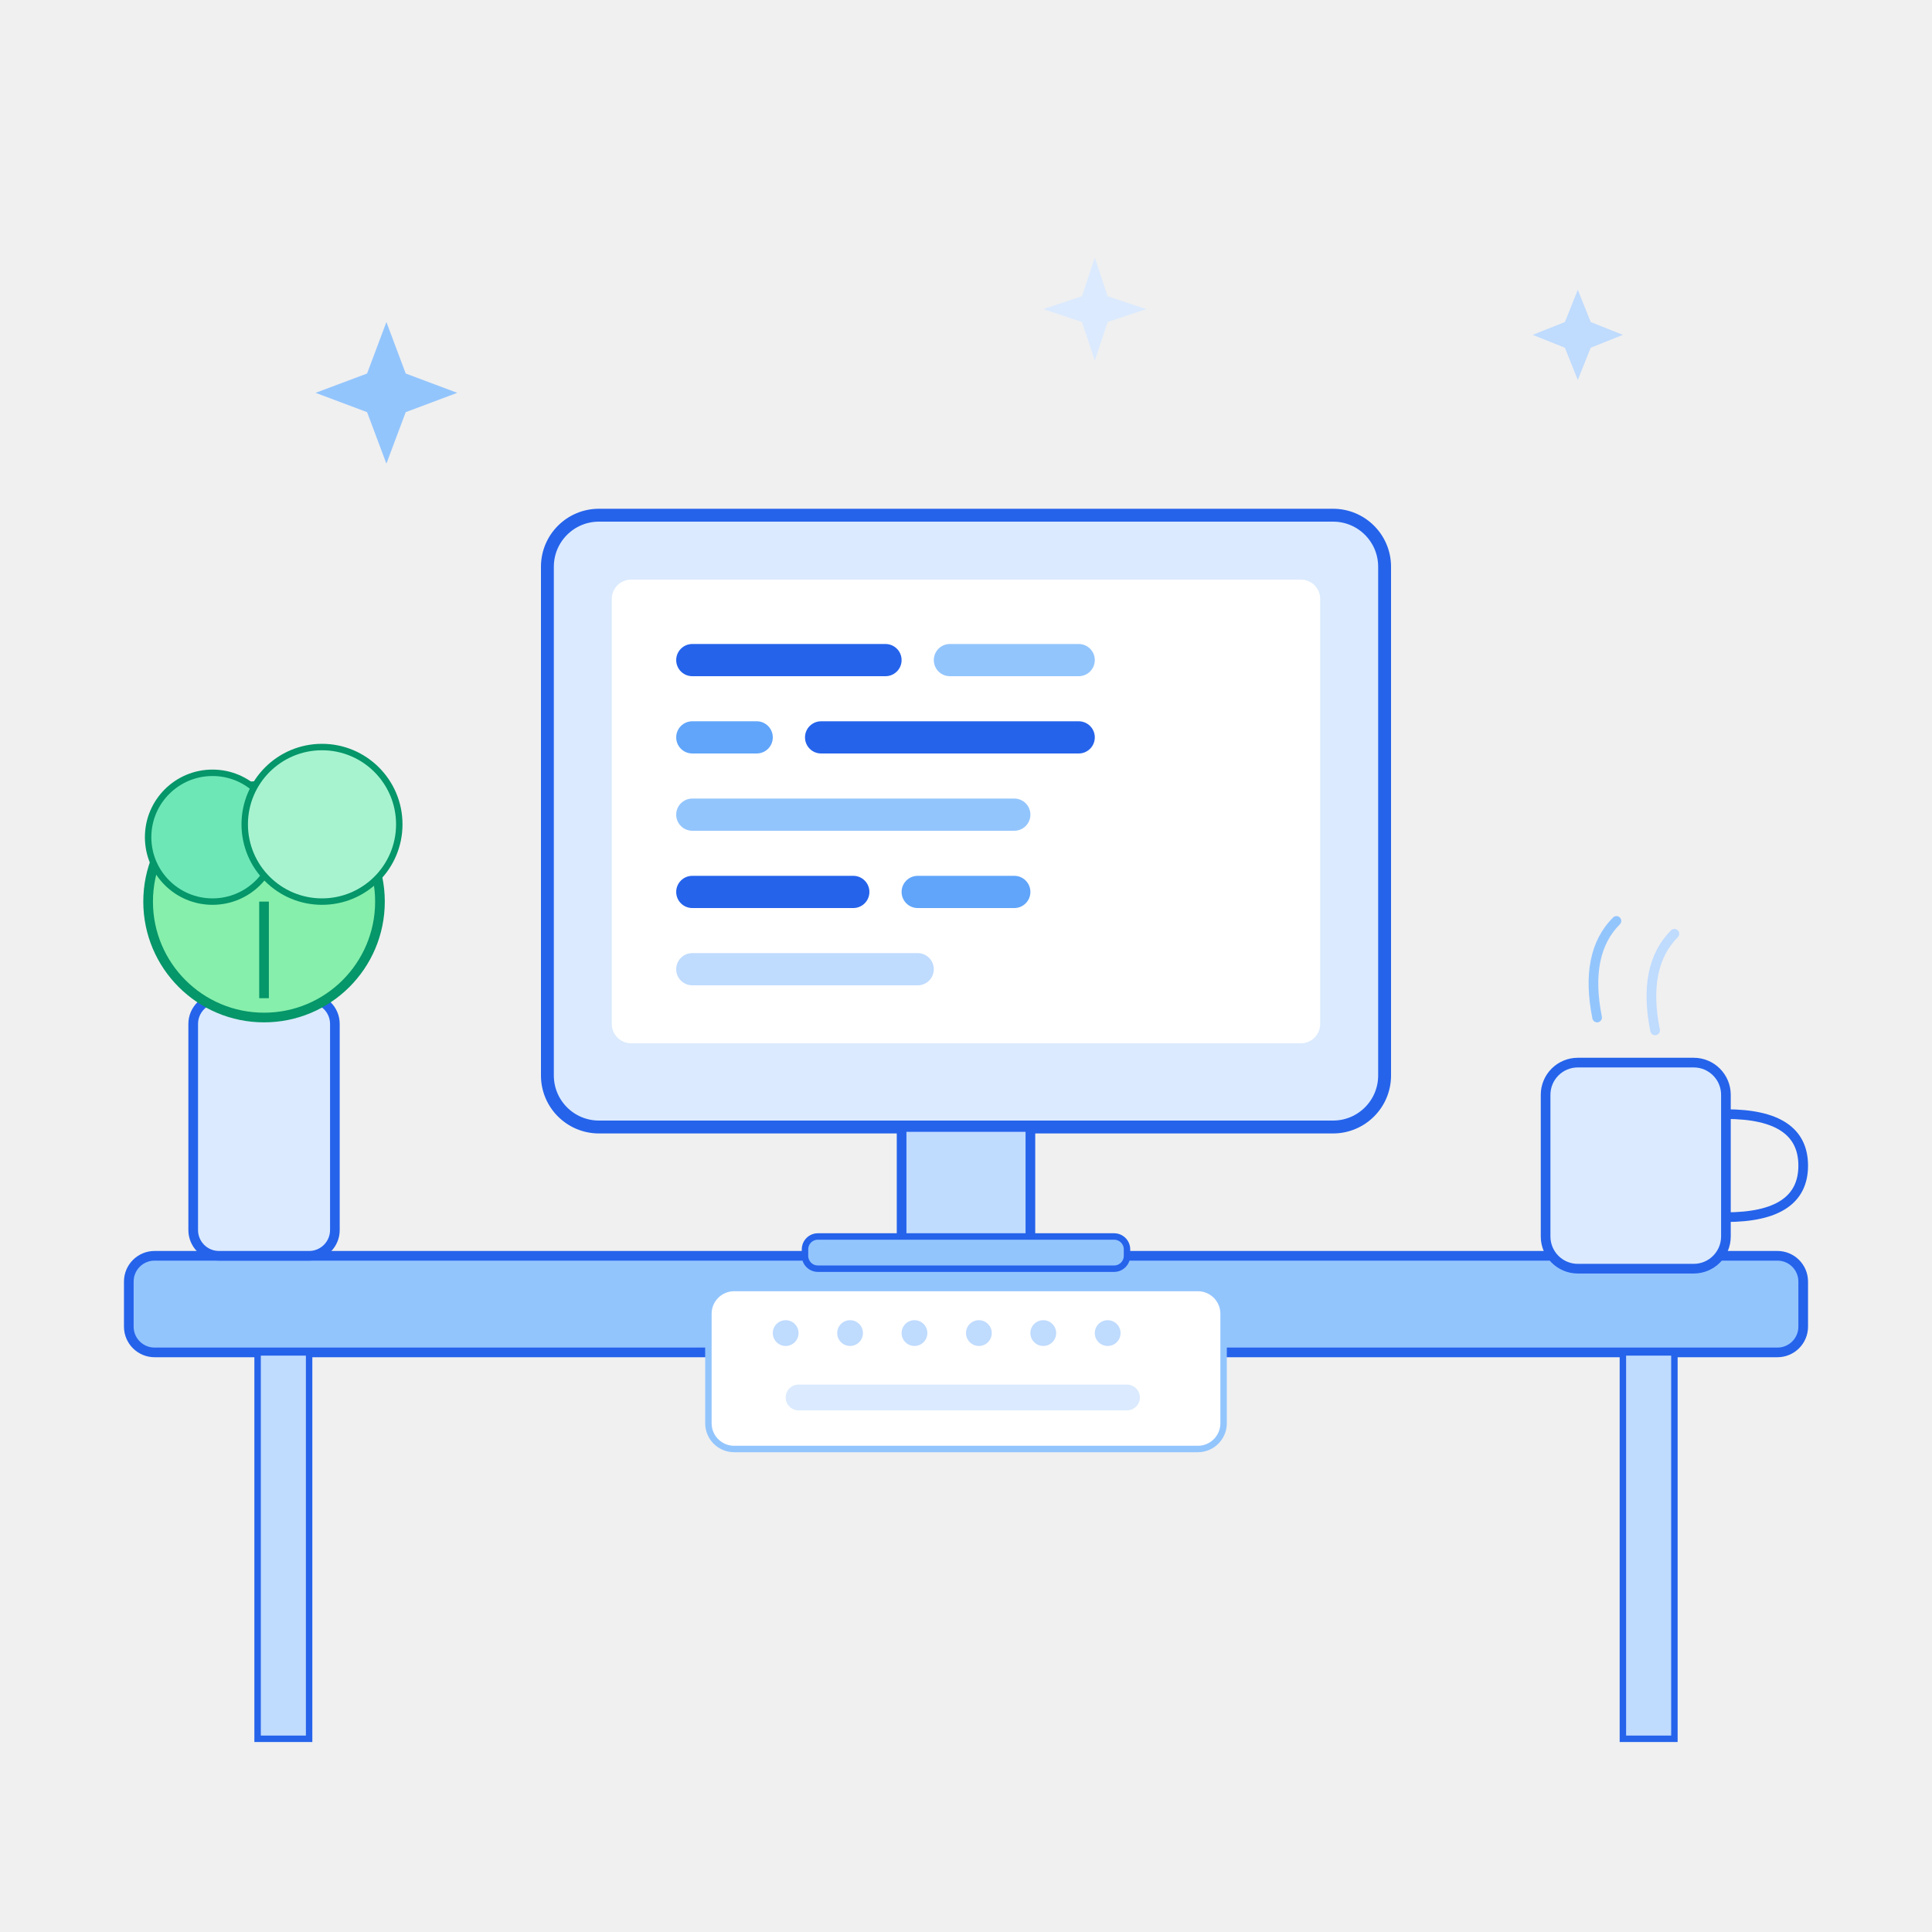
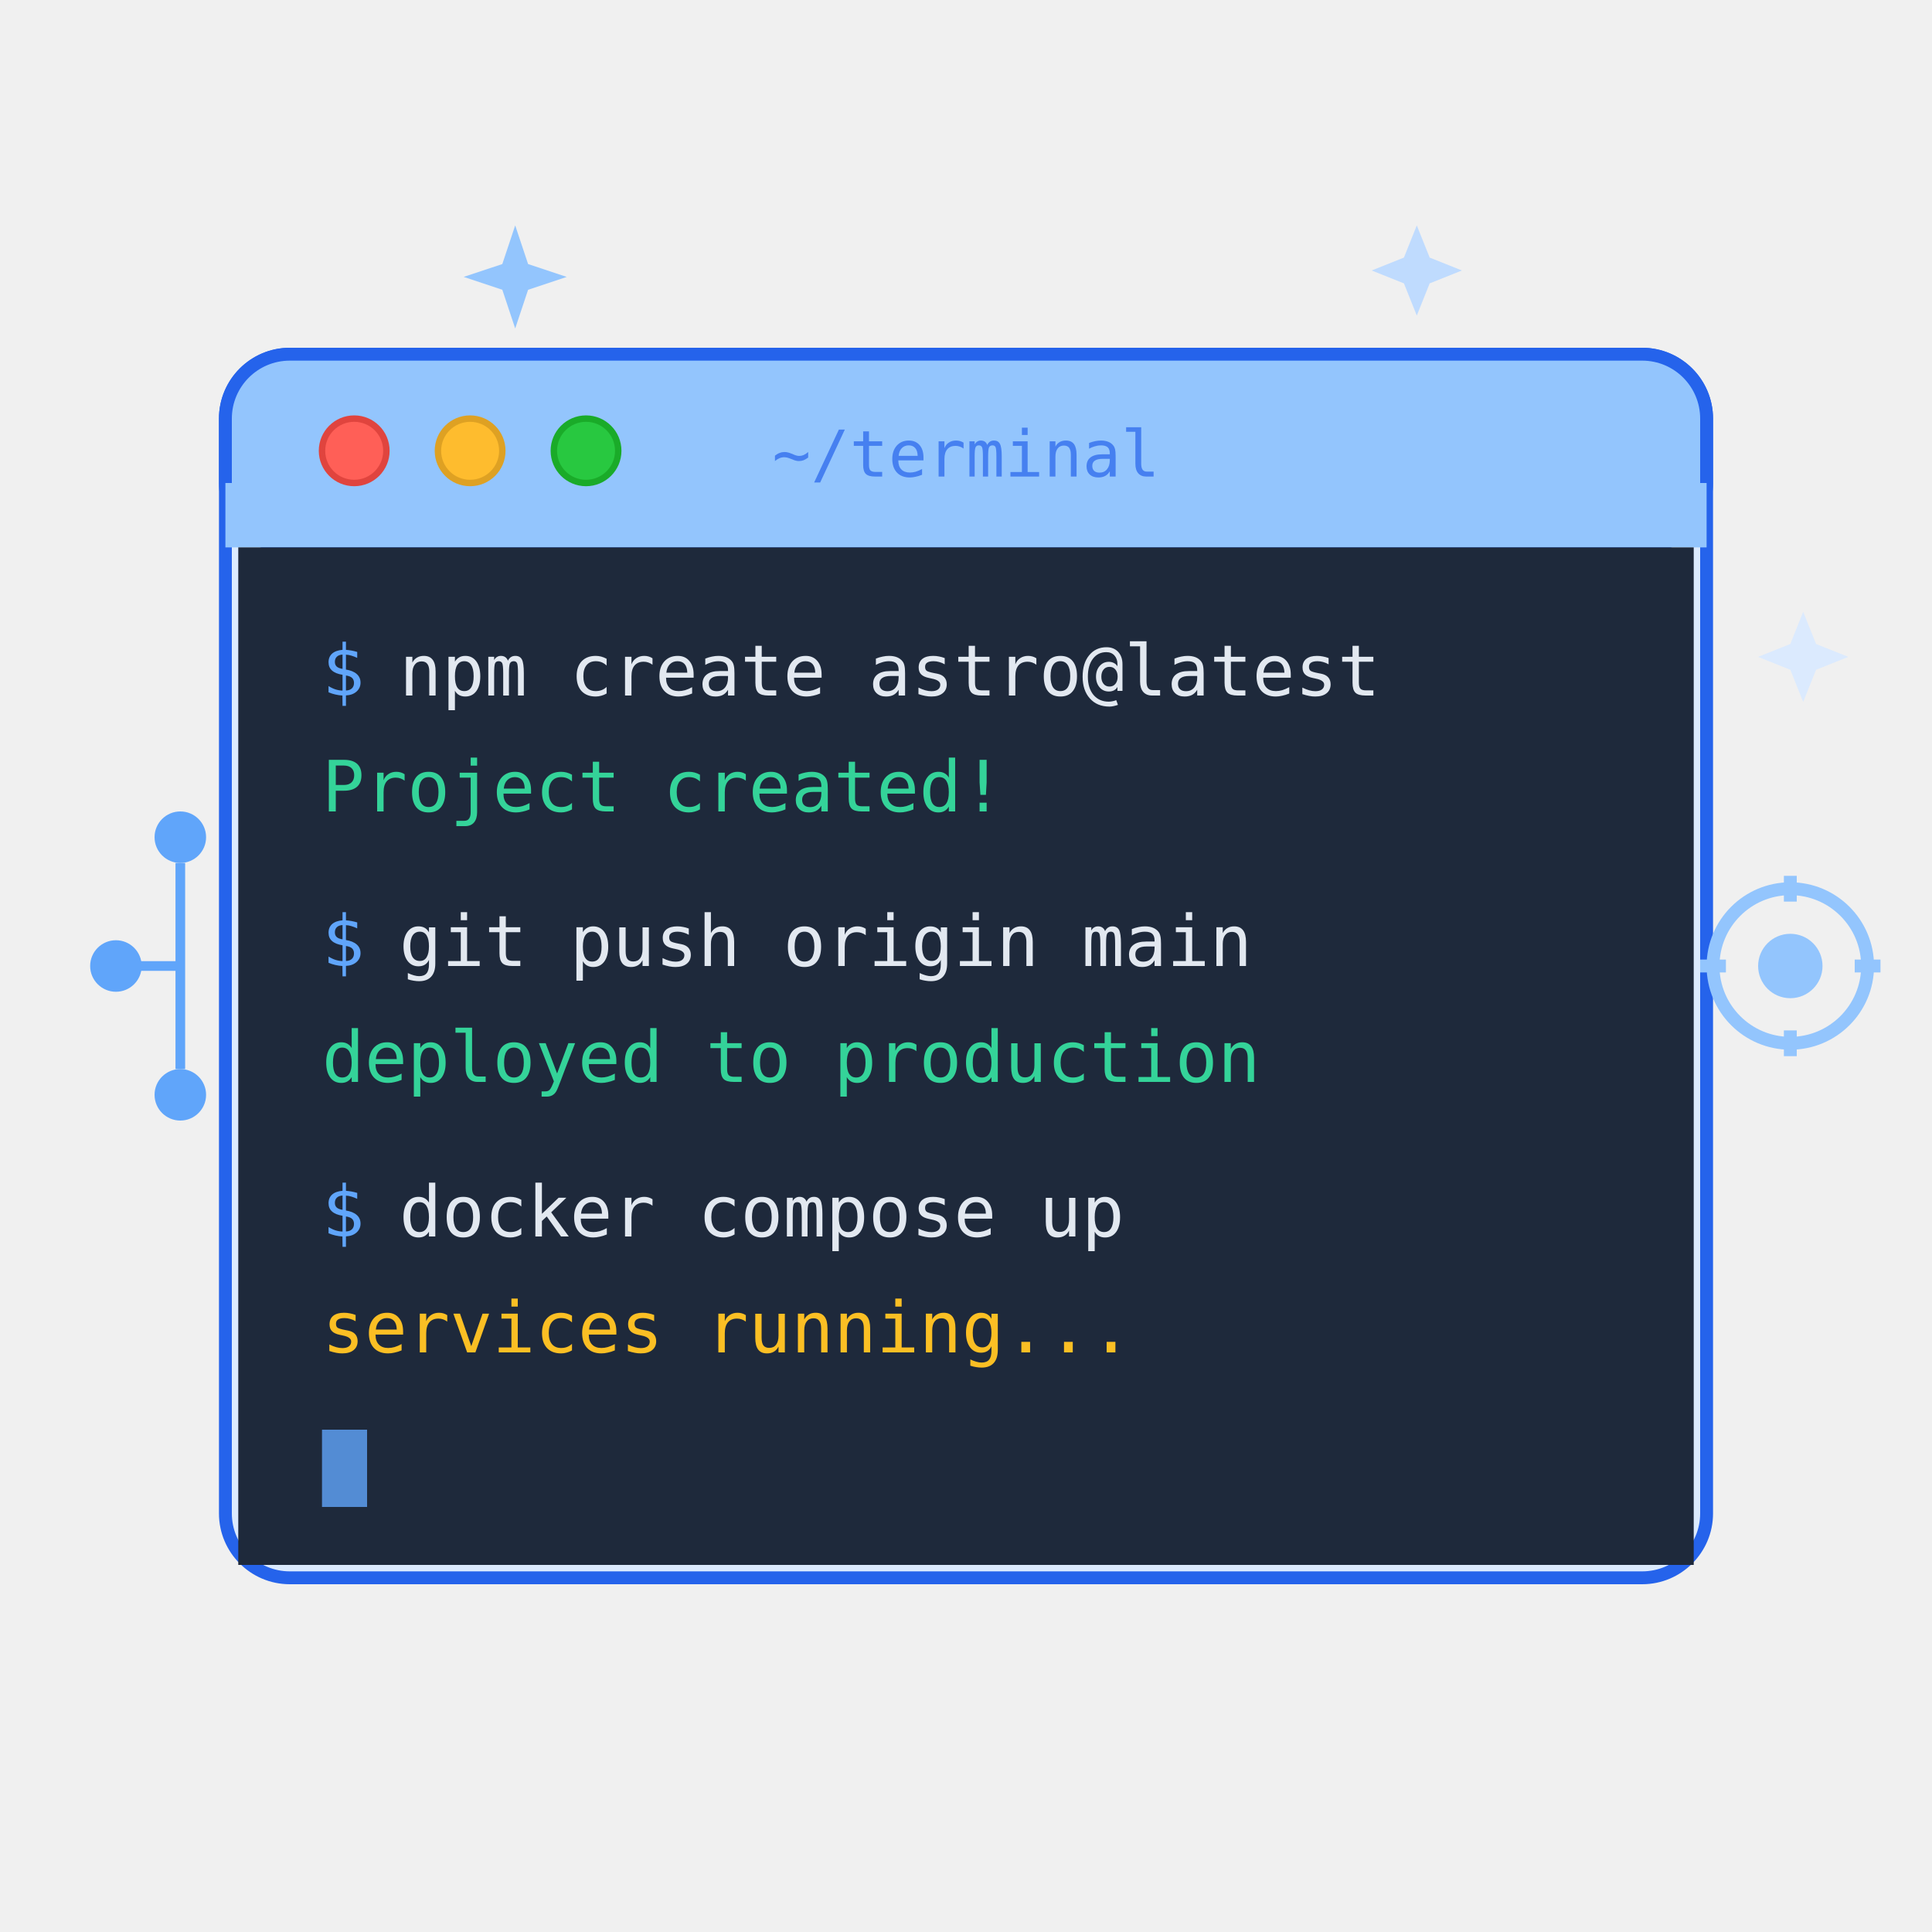
<svg xmlns="http://www.w3.org/2000/svg" viewBox="0 0 300 300" fill="none">
-   <rect x="20" y="195" width="260" height="15" rx="4" fill="#93c5fd" stroke="#2563eb" stroke-width="1.5" />
-   <rect x="40" y="210" width="8" height="60" fill="#bfdbfe" stroke="#2563eb" stroke-width="1" />
-   <rect x="252" y="210" width="8" height="60" fill="#bfdbfe" stroke="#2563eb" stroke-width="1" />
-   <rect x="85" y="80" width="130" height="95" rx="8" fill="#dbeafe" stroke="#2563eb" stroke-width="2" />
-   <rect x="95" y="90" width="110" height="72" rx="3" fill="white" />
-   <rect x="105" y="100" width="35" height="5" rx="2.5" fill="#2563eb" />
-   <rect x="145" y="100" width="25" height="5" rx="2.5" fill="#93c5fd" />
-   <rect x="105" y="112" width="15" height="5" rx="2.5" fill="#60a5fa" />
-   <rect x="125" y="112" width="45" height="5" rx="2.5" fill="#2563eb" />
-   <rect x="105" y="124" width="55" height="5" rx="2.5" fill="#93c5fd" />
-   <rect x="105" y="136" width="30" height="5" rx="2.5" fill="#2563eb" />
-   <rect x="140" y="136" width="20" height="5" rx="2.5" fill="#60a5fa" />
-   <rect x="105" y="148" width="40" height="5" rx="2.5" fill="#bfdbfe" />
-   <rect x="140" y="175" width="20" height="20" fill="#bfdbfe" stroke="#2563eb" stroke-width="1.5" />
-   <rect x="125" y="192" width="50" height="5" rx="2" fill="#93c5fd" stroke="#2563eb" stroke-width="1" />
-   <rect x="240" y="165" width="28" height="32" rx="5" fill="#dbeafe" stroke="#2563eb" stroke-width="1.5" />
-   <path d="M268 173 Q280 173 280 181 Q280 189 268 189" stroke="#2563eb" stroke-width="1.5" fill="none" />
-   <path d="M248 158 Q246 148 251 143" stroke="#93c5fd" stroke-width="1.5" fill="none" stroke-linecap="round" />
-   <path d="M257 160 Q255 150 260 145" stroke="#bfdbfe" stroke-width="1.5" fill="none" stroke-linecap="round" />
-   <rect x="30" y="155" width="22" height="40" rx="4" fill="#dbeafe" stroke="#2563eb" stroke-width="1.5" />
-   <circle cx="41" cy="140" r="18" fill="#86efac" stroke="#059669" stroke-width="1.5" />
-   <circle cx="33" cy="130" r="10" fill="#6ee7b7" stroke="#059669" stroke-width="1" />
-   <circle cx="50" cy="128" r="12" fill="#a7f3d0" stroke="#059669" stroke-width="1" />
-   <line x1="41" y1="155" x2="41" y2="140" stroke="#059669" stroke-width="1.5" />
-   <rect x="110" y="200" width="80" height="25" rx="4" fill="white" stroke="#93c5fd" stroke-width="1" />
-   <circle cx="122" cy="207" r="2" fill="#bfdbfe" />
-   <circle cx="132" cy="207" r="2" fill="#bfdbfe" />
-   <circle cx="142" cy="207" r="2" fill="#bfdbfe" />
-   <circle cx="152" cy="207" r="2" fill="#bfdbfe" />
-   <circle cx="162" cy="207" r="2" fill="#bfdbfe" />
-   <circle cx="172" cy="207" r="2" fill="#bfdbfe" />
-   <rect x="122" y="215" width="55" height="4" rx="2" fill="#dbeafe" />
-   <path d="M60 50 L63 58 L71 61 L63 64 L60 72 L57 64 L49 61 L57 58Z" fill="#93c5fd" />
-   <path d="M245 45 L247 50 L252 52 L247 54 L245 59 L243 54 L238 52 L243 50Z" fill="#bfdbfe" />
-   <path d="M170 40 L172 46 L178 48 L172 50 L170 56 L168 50 L162 48 L168 46Z" fill="#dbeafe" />
+   <rect x="35" y="55" width="230" height="190" rx="10" fill="#dbeafe" stroke="#2563eb" stroke-width="2" />
+   <rect x="35" y="55" width="230" height="30" rx="10" fill="#93c5fd" stroke="#2563eb" stroke-width="2" />
+   <rect x="35" y="75" width="230" height="10" fill="#93c5fd" />
+   <circle cx="55" cy="70" r="5" fill="#ff5f57" stroke="#e0443e" stroke-width="1" />
+   <circle cx="73" cy="70" r="5" fill="#febc2e" stroke="#dea123" stroke-width="1" />
+   <circle cx="91" cy="70" r="5" fill="#28c840" stroke="#1aab29" stroke-width="1" />
+   <text x="150" y="74" font-family="monospace" font-size="10" fill="#2563eb" text-anchor="middle" opacity="0.7">~/terminal</text>
+   <rect x="37" y="85" width="226" height="158" fill="#1e293b" />
+   <text x="50" y="108" font-family="monospace" font-size="11" fill="#60a5fa">$</text>
+   <text x="62" y="108" font-family="monospace" font-size="11" fill="#e2e8f0"> npm create astro@latest</text>
+   <text x="50" y="126" font-family="monospace" font-size="11" fill="#34d399">  Project created!</text>
+   <text x="50" y="150" font-family="monospace" font-size="11" fill="#60a5fa">$</text>
+   <text x="62" y="150" font-family="monospace" font-size="11" fill="#e2e8f0"> git push origin main</text>
+   <text x="50" y="168" font-family="monospace" font-size="11" fill="#34d399">  deployed to production</text>
+   <text x="50" y="192" font-family="monospace" font-size="11" fill="#60a5fa">$</text>
+   <text x="62" y="192" font-family="monospace" font-size="11" fill="#e2e8f0"> docker compose up</text>
+   <text x="50" y="210" font-family="monospace" font-size="11" fill="#fbbf24">  services running...</text>
+   <rect x="50" y="222" width="7" height="12" fill="#60a5fa" opacity="0.8" />
+   <circle cx="28" cy="130" r="4" fill="#60a5fa" />
+   <circle cx="18" cy="150" r="4" fill="#60a5fa" />
+   <circle cx="28" cy="170" r="4" fill="#60a5fa" />
+   <line x1="28" y1="134" x2="28" y2="166" stroke="#60a5fa" stroke-width="1.5" />
+   <path d="M28 150 Q23 150 18 150" stroke="#60a5fa" stroke-width="1.5" fill="none" />
+   <circle cx="278" cy="150" r="12" fill="none" stroke="#93c5fd" stroke-width="2" />
+   <circle cx="278" cy="150" r="5" fill="#93c5fd" />
+   <line x1="278" y1="136" x2="278" y2="140" stroke="#93c5fd" stroke-width="2" />
+   <line x1="278" y1="160" x2="278" y2="164" stroke="#93c5fd" stroke-width="2" />
+   <line x1="264" y1="150" x2="268" y2="150" stroke="#93c5fd" stroke-width="2" />
+   <line x1="288" y1="150" x2="292" y2="150" stroke="#93c5fd" stroke-width="2" />
+   <path d="M80 35 L82 41 L88 43 L82 45 L80 51 L78 45 L72 43 L78 41Z" fill="#93c5fd" />
+   <path d="M220 35 L222 40 L227 42 L222 44 L220 49 L218 44 L213 42 L218 40Z" fill="#bfdbfe" />
+   <path d="M280 95 L282 100 L287 102 L282 104 L280 109 L278 104 L273 102 L278 100Z" fill="#dbeafe" />
</svg>
